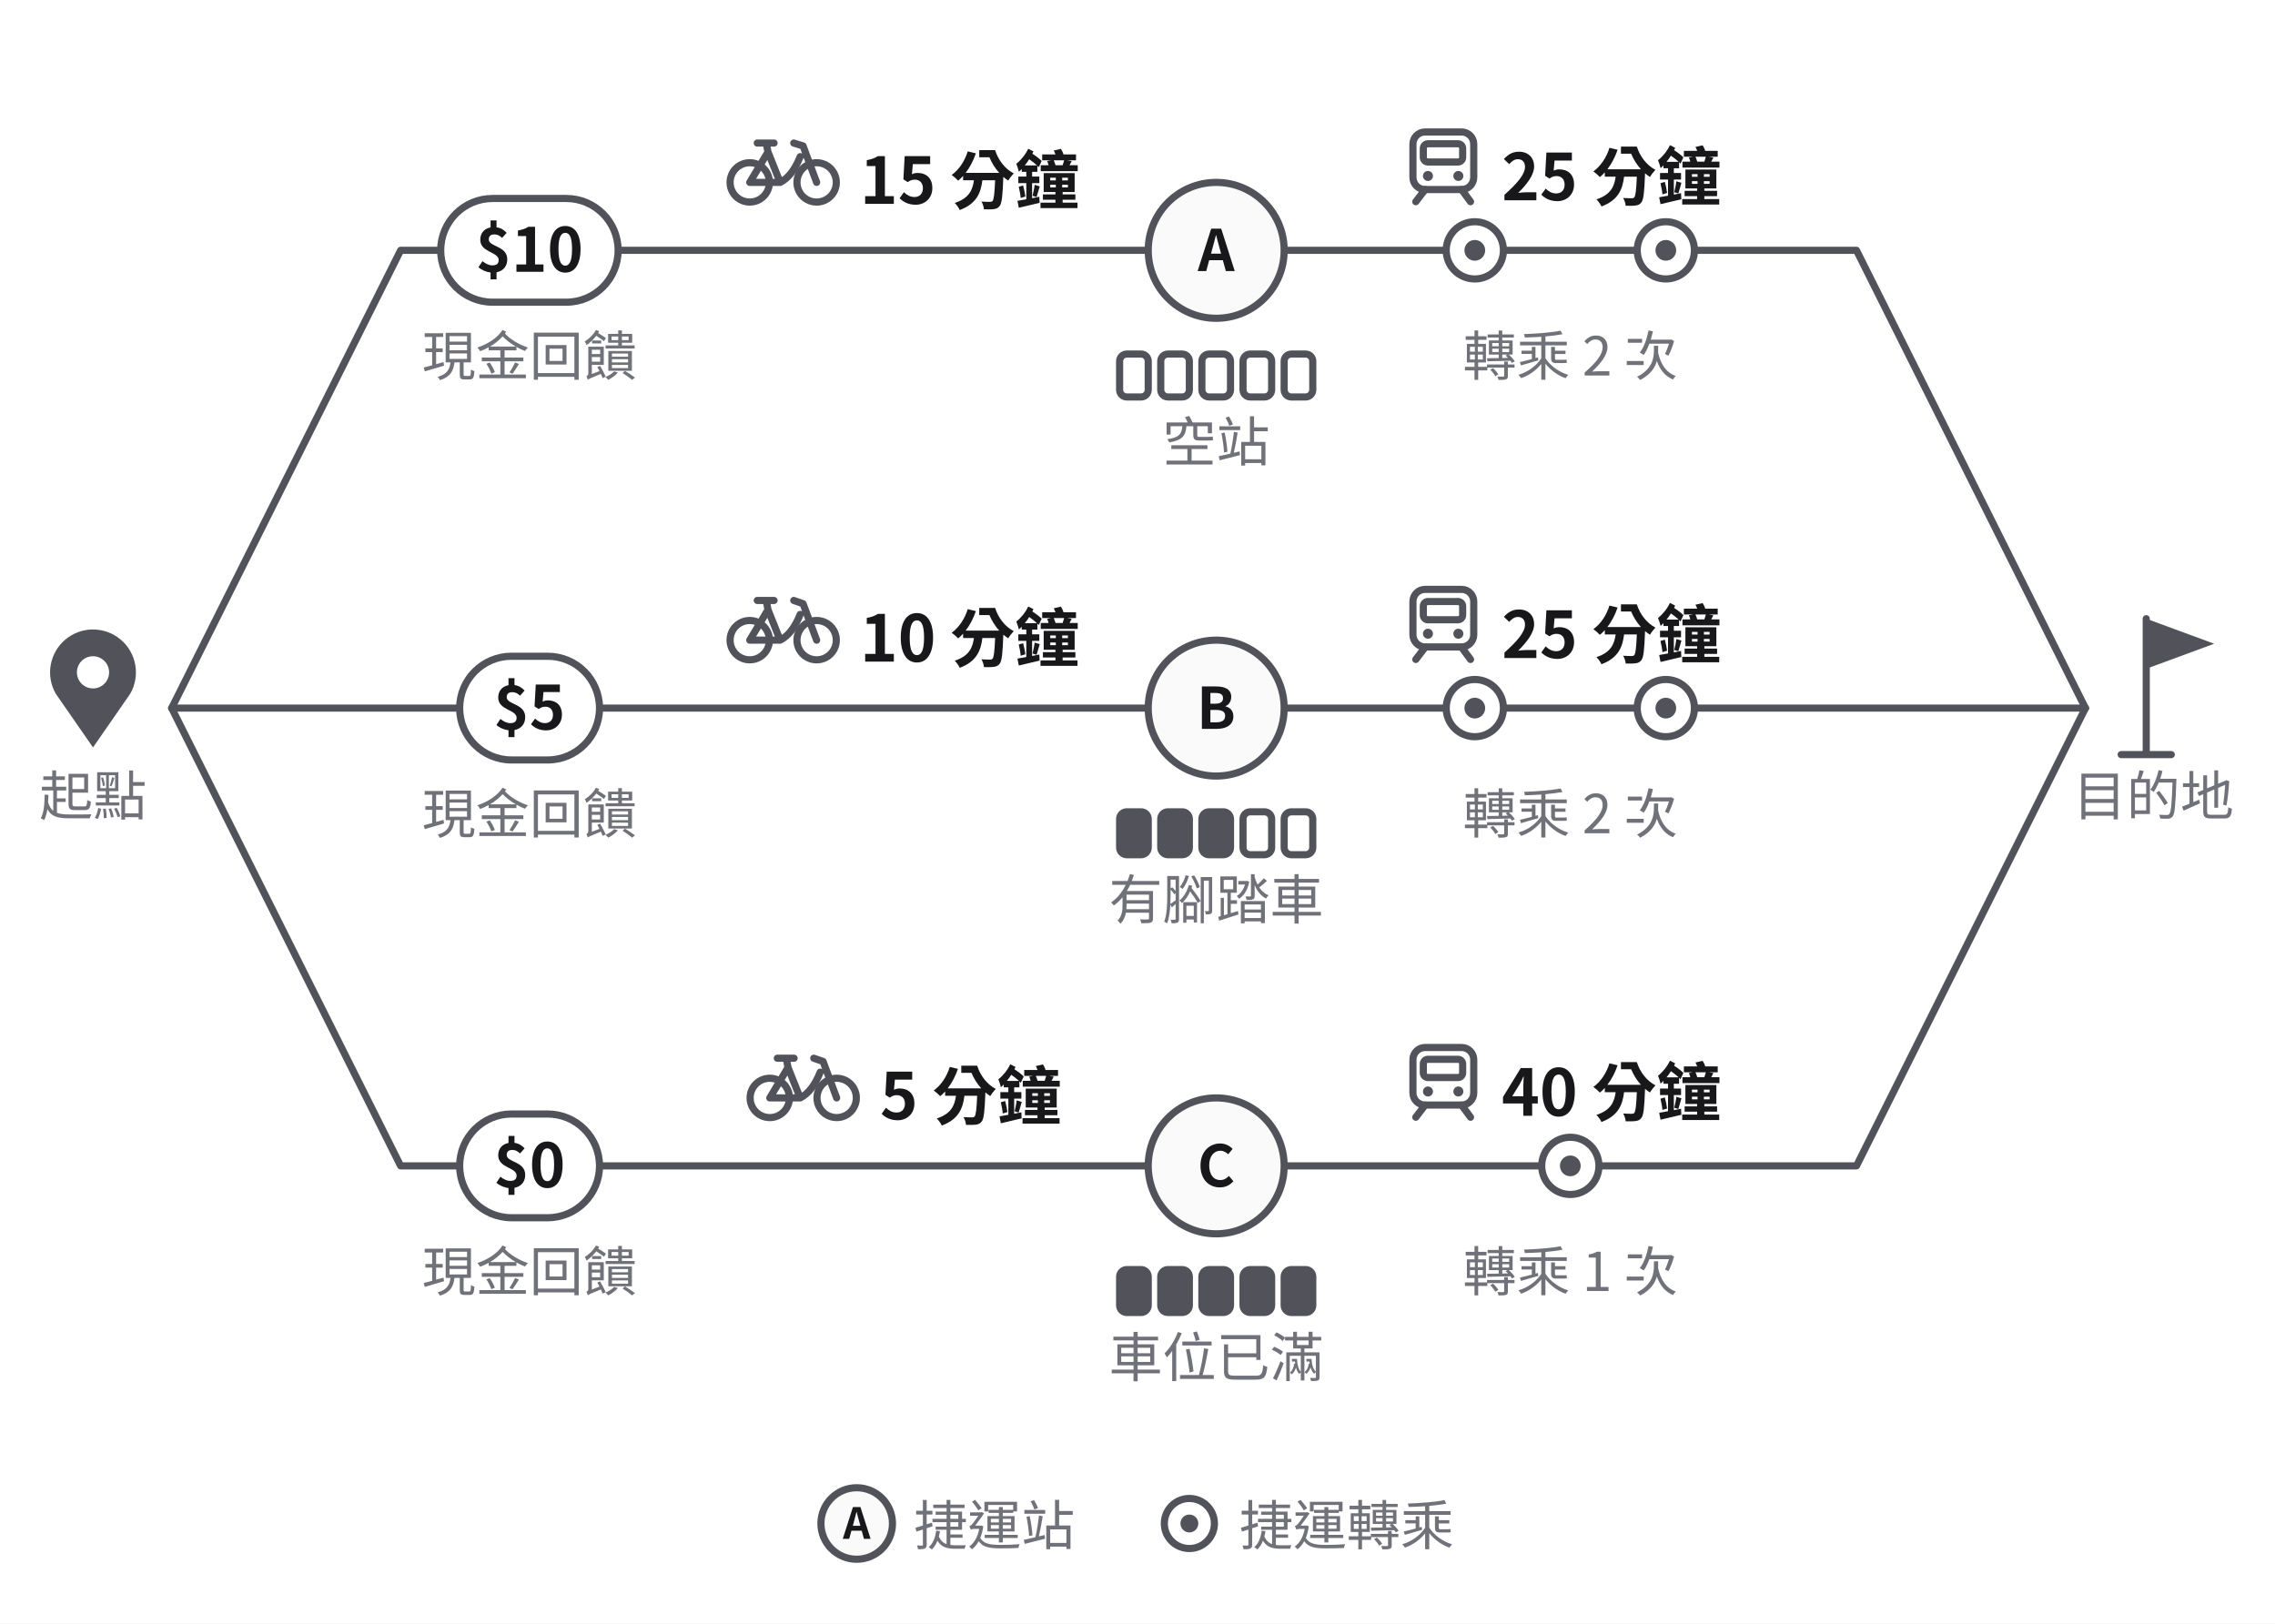
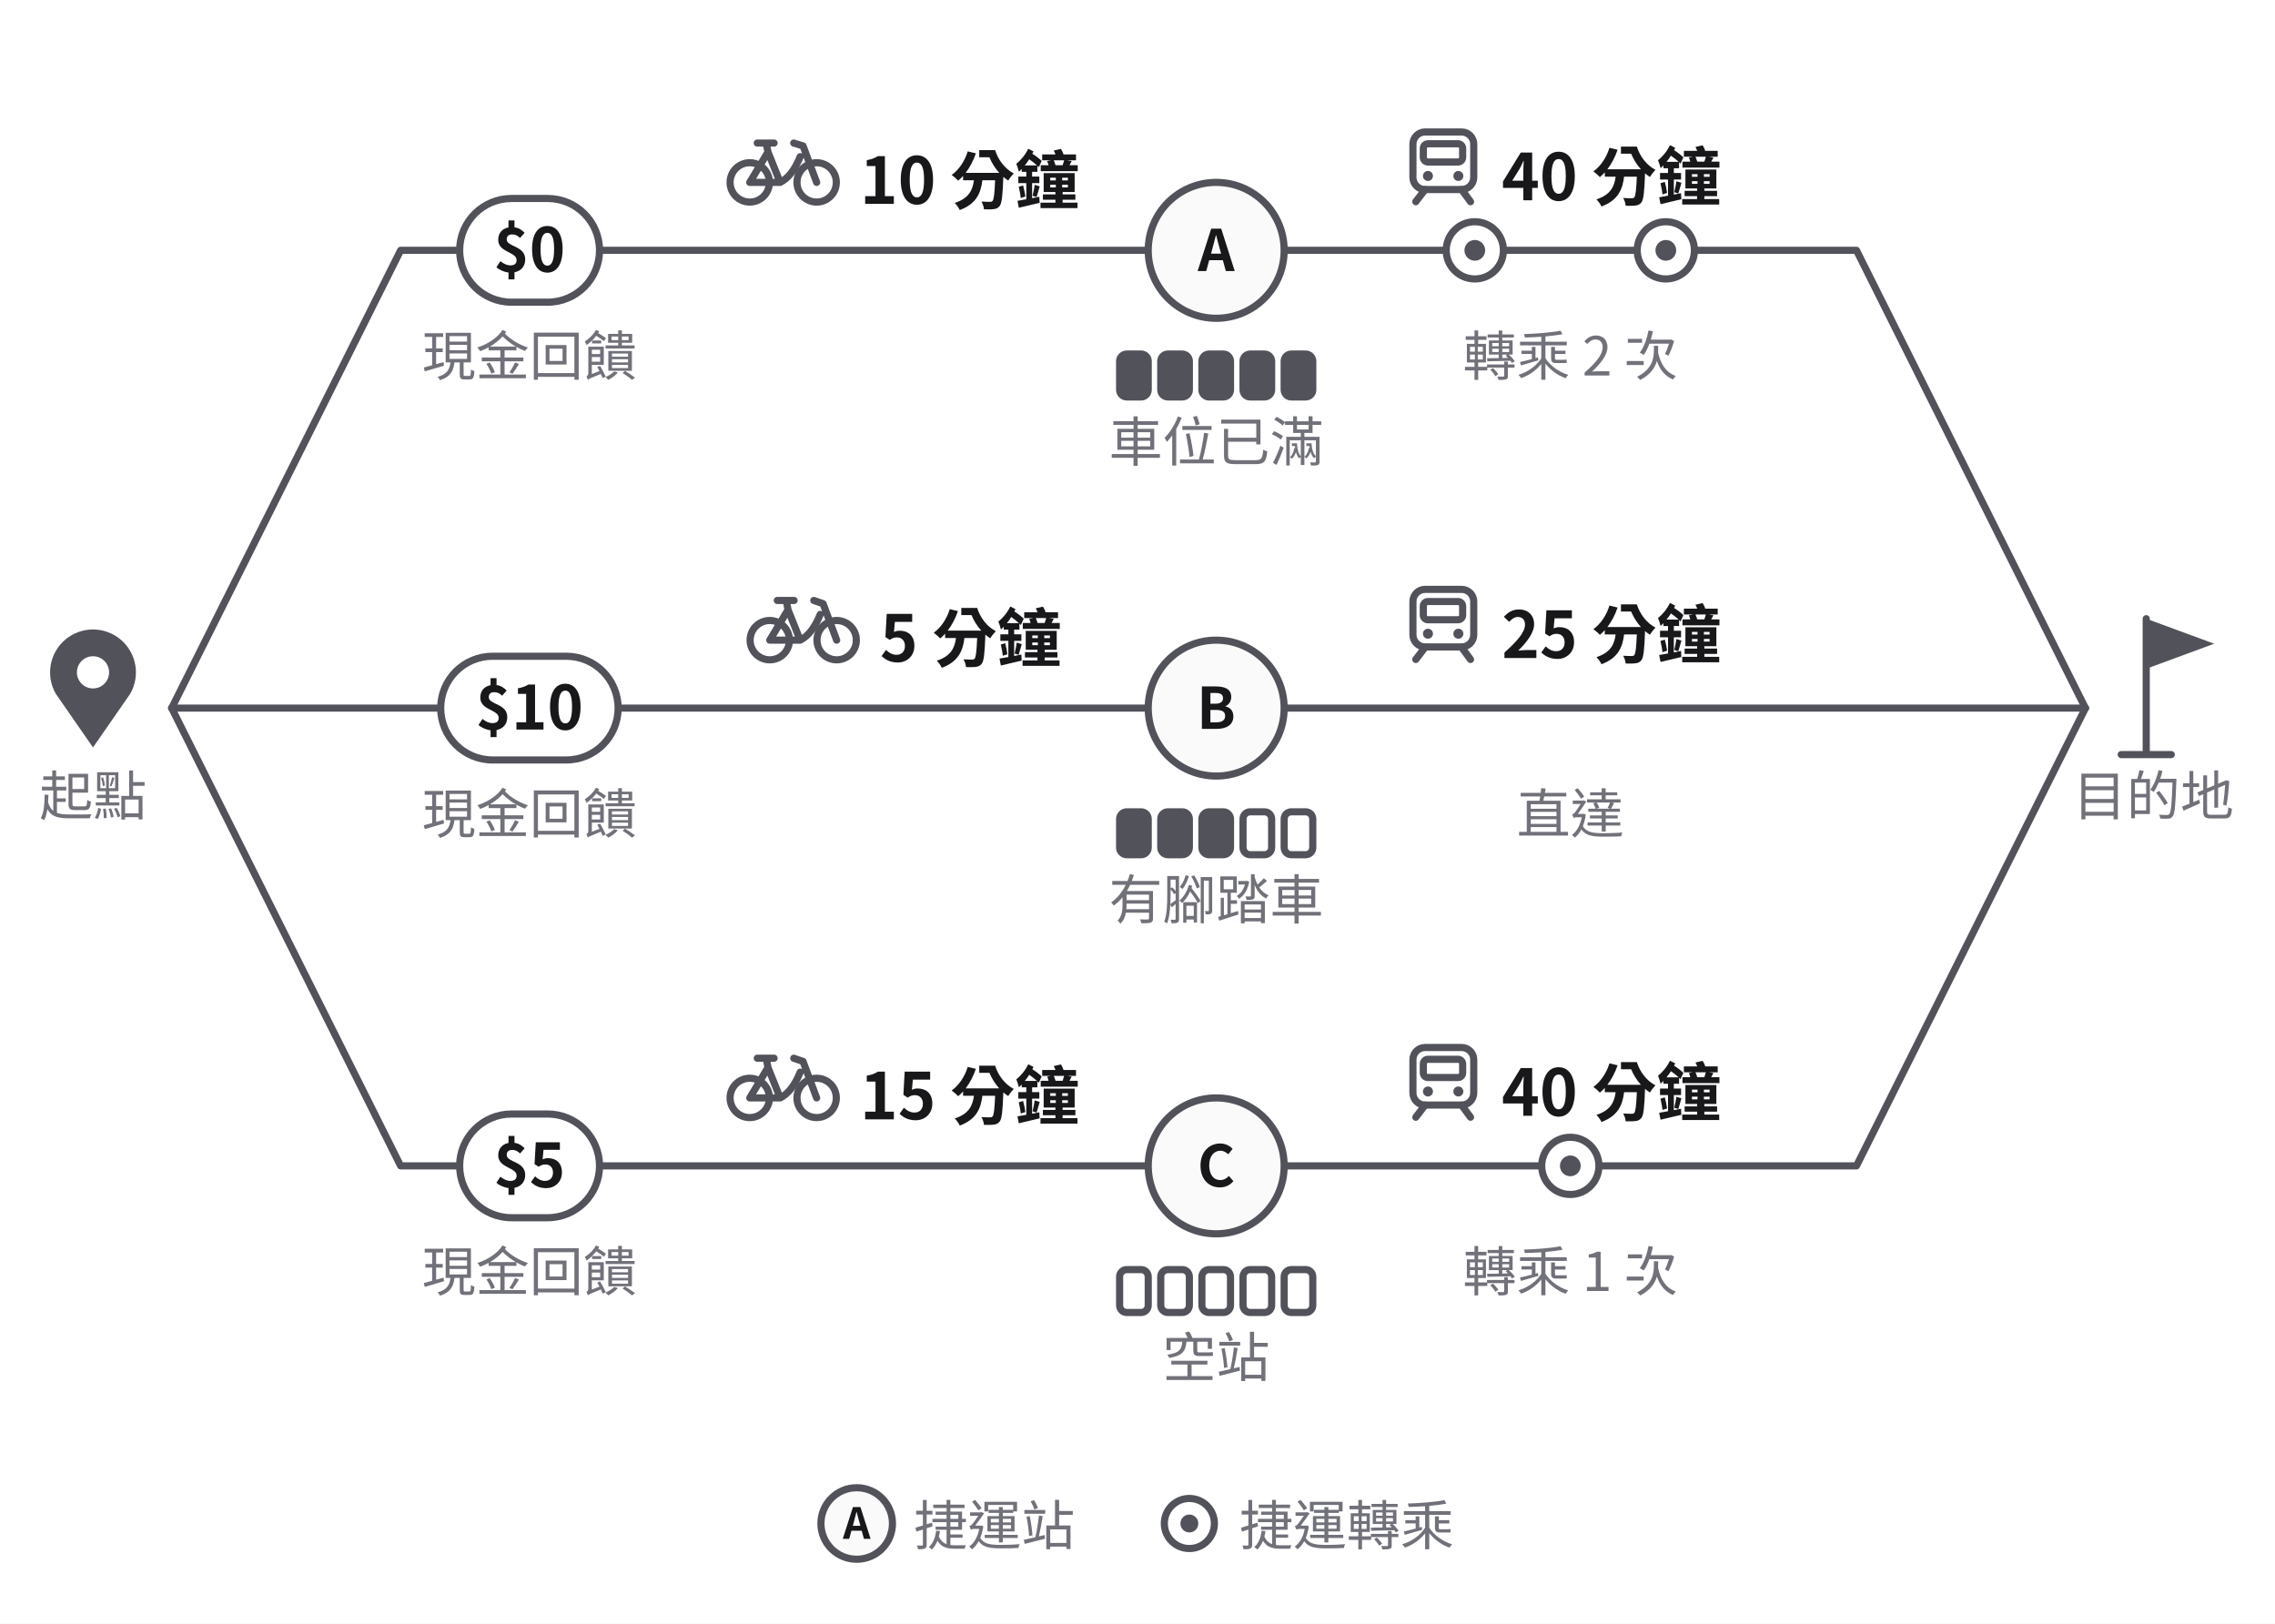
<svg xmlns="http://www.w3.org/2000/svg" viewBox="0 0 636 454" width="636" height="454" style="display:block;width:100%;max-width:480px;height:auto;margin:0 auto" role="img" aria-label="三條路線：騎腳踏車到捷運站，再搭捷運前往目的地">
  <style>.rs-bg{fill:#ffffff}.rs-tx{fill:#18181b}.rs-mu{fill:#71717a}.rs-ln{fill:none;stroke:#52525b}.rs-ink{fill:#52525b}.rs-paper{fill:#ffffff}.rs-box{fill:#ffffff;stroke:#52525b}.rs-band{fill:#fafafa;stroke:#52525b}.rs-slot{stroke:#52525b}</style>
  <rect width="636" height="454" class="rs-bg" />
  <g font-family="system-ui,-apple-system,'Segoe UI','Noto Sans TC','Noto Sans CJK TC','PingFang TC','Microsoft JhengHei',sans-serif">
    <g class="rs-ln" stroke-width="2" stroke-linejoin="round" stroke-linecap="round">
      <path d="M48.0,198.0 L112.0,70.0 L321.0,70.0" />
      <path d="M359.0,70.0 L519.0,70.0 L583.0,198.0" />
      <path d="M48.0,198.0 L112.0,198.0 L321.0,198.0" />
      <path d="M359.0,198.0 L519.0,198.0 L583.0,198.0" />
      <path d="M48.0,198.0 L112.0,326.0 L321.0,326.0" />
      <path d="M359.0,326.0 L519.0,326.0 L583.0,198.0" />
    </g>
-     <rect x="123.2" y="55.5" width="49.6" height="29.0" rx="14.5" class="rs-box" stroke-width="2" />
-     <text x="148.0" y="76.0" font-size="17" font-weight="600" class="rs-tx" text-anchor="middle">$10</text>
+     <rect x="128.5" y="55.5" width="39.1" height="29.0" rx="14.5" class="rs-box" stroke-width="2" />
+     <text x="148.0" y="76.0" font-size="17" font-weight="600" class="rs-tx" text-anchor="middle">$0</text>
    <text x="148.0" y="105.0" font-size="15" font-weight="500" class="rs-mu" text-anchor="middle">現金回饋</text>
    <g class="rs-ln" stroke-width="2" stroke-linecap="round" stroke-linejoin="round">
      <circle cx="209.6" cy="51.0" r="5.5" />
      <circle cx="228.3" cy="51.0" r="5.5" />
      <path d="M209.6,51.0 L218.1,51.0 L214.7,42.5 Z M218.1,51.0 Q221.5,49.3 223.7,43.8 M224.5,40.8 L228.3,51.0 M214.7,42.5 L214.2,40.0 M211.7,40.0 L216.4,40.0 M224.5,40.8 L221.9,40.0" />
    </g>
-     <text x="240.4" y="57.0" font-size="18" font-weight="600" class="rs-tx" text-anchor="start">15 分鐘</text>
+     <text x="240.4" y="57.0" font-size="18" font-weight="600" class="rs-tx" text-anchor="start">10 分鐘</text>
    <g class="rs-ln" stroke-width="2" stroke-linecap="round" stroke-linejoin="round">
      <rect x="395.0" y="36.9" width="17.0" height="16.1" rx="3.4" />
      <rect x="397.9" y="40.2" width="11.0" height="5.1" rx="1.3" />
      <path d="M398.4,53.0 L395.8,56.4 M408.6,53.0 L411.1,56.4" />
    </g>
    <circle cx="399.2" cy="49.2" r="1.4" class="rs-ink" />
    <circle cx="407.7" cy="49.2" r="1.4" class="rs-ink" />
-     <text x="419.8" y="56.0" font-size="18" font-weight="600" class="rs-tx" text-anchor="start">25 分鐘</text>
+     <text x="419.8" y="56.0" font-size="18" font-weight="600" class="rs-tx" text-anchor="start">40 分鐘</text>
    <circle cx="412.3" cy="70.0" r="8.0" class="rs-box" stroke-width="2" />
    <circle cx="412.3" cy="70.0" r="2.9" class="rs-ink" />
    <circle cx="465.7" cy="70.0" r="8.0" class="rs-box" stroke-width="2" />
    <circle cx="465.7" cy="70.0" r="2.9" class="rs-ink" />
    <text x="439.0" y="105.0" font-size="15" font-weight="500" class="rs-mu" text-anchor="middle">轉乘 2 次</text>
    <circle cx="340.0" cy="70.0" r="19.0" class="rs-band" stroke-width="2" />
    <text x="340.0" y="75.8" font-size="16" font-weight="700" class="rs-tx" text-anchor="middle">A</text>
-     <rect x="313.0" y="99.0" width="8.0" height="12.0" rx="2" class="rs-slot rs-paper" stroke-width="2" />
-     <rect x="324.5" y="99.0" width="8.0" height="12.0" rx="2" class="rs-slot rs-paper" stroke-width="2" />
-     <rect x="336.0" y="99.0" width="8.0" height="12.0" rx="2" class="rs-slot rs-paper" stroke-width="2" />
-     <rect x="347.5" y="99.0" width="8.0" height="12.0" rx="2" class="rs-slot rs-paper" stroke-width="2" />
-     <rect x="359.0" y="99.0" width="8.0" height="12.0" rx="2" class="rs-slot rs-paper" stroke-width="2" />
-     <text x="340.0" y="129.0" font-size="15" font-weight="500" class="rs-mu" text-anchor="middle">空站</text>
-     <rect x="128.5" y="183.5" width="39.1" height="29.0" rx="14.5" class="rs-box" stroke-width="2" />
-     <text x="148.0" y="204.0" font-size="17" font-weight="600" class="rs-tx" text-anchor="middle">$5</text>
+     <rect x="313.0" y="99.0" width="8.0" height="12.0" rx="2" class="rs-slot rs-ink" stroke-width="2" />
+     <rect x="324.5" y="99.0" width="8.0" height="12.0" rx="2" class="rs-slot rs-ink" stroke-width="2" />
+     <rect x="336.0" y="99.0" width="8.0" height="12.0" rx="2" class="rs-slot rs-ink" stroke-width="2" />
+     <rect x="347.5" y="99.0" width="8.0" height="12.0" rx="2" class="rs-slot rs-ink" stroke-width="2" />
+     <rect x="359.0" y="99.0" width="8.0" height="12.0" rx="2" class="rs-slot rs-ink" stroke-width="2" />
+     <text x="340.0" y="129.0" font-size="15" font-weight="500" class="rs-mu" text-anchor="middle">車位已滿</text>
+     <rect x="123.2" y="183.5" width="49.6" height="29.0" rx="14.5" class="rs-box" stroke-width="2" />
+     <text x="148.0" y="204.0" font-size="17" font-weight="600" class="rs-tx" text-anchor="middle">$10</text>
    <text x="148.0" y="233.0" font-size="15" font-weight="500" class="rs-mu" text-anchor="middle">現金回饋</text>
    <g class="rs-ln" stroke-width="2" stroke-linecap="round" stroke-linejoin="round">
-       <circle cx="209.6" cy="179.0" r="5.5" />
-       <circle cx="228.3" cy="179.0" r="5.5" />
-       <path d="M209.6,179.0 L218.1,179.0 L214.7,170.5 Z M218.1,179.0 Q221.5,177.3 223.7,171.8 M224.5,168.8 L228.3,179.0 M214.7,170.5 L214.2,167.9 M211.7,167.9 L216.4,167.9 M224.5,168.8 L221.9,167.9" />
+       <circle cx="215.2" cy="179.0" r="5.5" />
+       <circle cx="233.9" cy="179.0" r="5.5" />
+       <path d="M215.2,179.0 L223.7,179.0 L220.3,170.5 Z M223.7,179.0 Q227.1,177.3 229.3,171.8 M230.1,168.8 L233.9,179.0 M220.3,170.5 L219.8,167.9 M217.3,167.9 L222.0,167.9 M230.1,168.8 L227.5,167.9" />
    </g>
-     <text x="240.4" y="185.0" font-size="18" font-weight="600" class="rs-tx" text-anchor="start">10 分鐘</text>
+     <text x="246.0" y="185.0" font-size="18" font-weight="600" class="rs-tx" text-anchor="start">5 分鐘</text>
    <g class="rs-ln" stroke-width="2" stroke-linecap="round" stroke-linejoin="round">
      <rect x="395.0" y="164.8" width="17.0" height="16.1" rx="3.4" />
      <rect x="397.9" y="168.2" width="11.0" height="5.1" rx="1.3" />
      <path d="M398.4,181.0 L395.8,184.4 M408.6,181.0 L411.1,184.4" />
    </g>
    <circle cx="399.2" cy="177.2" r="1.4" class="rs-ink" />
    <circle cx="407.7" cy="177.2" r="1.4" class="rs-ink" />
    <text x="419.8" y="184.0" font-size="18" font-weight="600" class="rs-tx" text-anchor="start">25 分鐘</text>
-     <circle cx="412.3" cy="198.0" r="8.0" class="rs-box" stroke-width="2" />
-     <circle cx="412.3" cy="198.0" r="2.9" class="rs-ink" />
-     <circle cx="465.7" cy="198.0" r="8.0" class="rs-box" stroke-width="2" />
-     <circle cx="465.7" cy="198.0" r="2.9" class="rs-ink" />
-     <text x="439.0" y="233.0" font-size="15" font-weight="500" class="rs-mu" text-anchor="middle">轉乘 2 次</text>
+     <text x="439.0" y="233.0" font-size="15" font-weight="500" class="rs-mu" text-anchor="middle">直達</text>
    <circle cx="340.0" cy="198.0" r="19.0" class="rs-band" stroke-width="2" />
    <text x="340.0" y="203.8" font-size="16" font-weight="700" class="rs-tx" text-anchor="middle">B</text>
    <rect x="313.0" y="227.0" width="8.0" height="12.0" rx="2" class="rs-slot rs-ink" stroke-width="2" />
    <rect x="324.5" y="227.0" width="8.0" height="12.0" rx="2" class="rs-slot rs-ink" stroke-width="2" />
    <rect x="336.0" y="227.0" width="8.0" height="12.0" rx="2" class="rs-slot rs-ink" stroke-width="2" />
    <rect x="347.5" y="227.0" width="8.0" height="12.0" rx="2" class="rs-slot rs-paper" stroke-width="2" />
    <rect x="359.0" y="227.0" width="8.0" height="12.0" rx="2" class="rs-slot rs-paper" stroke-width="2" />
    <text x="340.0" y="257.0" font-size="15" font-weight="500" class="rs-mu" text-anchor="middle">有腳踏車</text>
    <rect x="128.5" y="311.5" width="39.1" height="29.0" rx="14.5" class="rs-box" stroke-width="2" />
-     <text x="148.0" y="332.0" font-size="17" font-weight="600" class="rs-tx" text-anchor="middle">$0</text>
+     <text x="148.0" y="332.0" font-size="17" font-weight="600" class="rs-tx" text-anchor="middle">$5</text>
    <text x="148.0" y="361.0" font-size="15" font-weight="500" class="rs-mu" text-anchor="middle">現金回饋</text>
    <g class="rs-ln" stroke-width="2" stroke-linecap="round" stroke-linejoin="round">
-       <circle cx="215.2" cy="307.0" r="5.5" />
-       <circle cx="233.9" cy="307.0" r="5.5" />
-       <path d="M215.2,307.0 L223.7,307.0 L220.3,298.5 Z M223.7,307.0 Q227.1,305.3 229.3,299.8 M230.1,296.8 L233.9,307.0 M220.3,298.5 L219.8,295.9 M217.3,295.9 L222.0,295.9 M230.1,296.8 L227.5,295.9" />
+       <circle cx="209.6" cy="307.0" r="5.5" />
+       <circle cx="228.3" cy="307.0" r="5.5" />
+       <path d="M209.6,307.0 L218.1,307.0 L214.7,298.5 Z M218.1,307.0 Q221.5,305.3 223.7,299.8 M224.5,296.8 L228.3,307.0 M214.7,298.5 L214.2,295.9 M211.7,295.9 L216.4,295.9 M224.5,296.8 L221.9,295.9" />
    </g>
-     <text x="246.0" y="313.0" font-size="18" font-weight="600" class="rs-tx" text-anchor="start">5 分鐘</text>
+     <text x="240.4" y="313.0" font-size="18" font-weight="600" class="rs-tx" text-anchor="start">15 分鐘</text>
    <g class="rs-ln" stroke-width="2" stroke-linecap="round" stroke-linejoin="round">
      <rect x="395.0" y="292.9" width="17.0" height="16.1" rx="3.4" />
      <rect x="397.9" y="296.2" width="11.0" height="5.1" rx="1.3" />
      <path d="M398.4,309.0 L395.8,312.4 M408.6,309.0 L411.1,312.4" />
    </g>
    <circle cx="399.2" cy="305.2" r="1.4" class="rs-ink" />
    <circle cx="407.7" cy="305.2" r="1.4" class="rs-ink" />
    <text x="419.8" y="312.0" font-size="18" font-weight="600" class="rs-tx" text-anchor="start">40 分鐘</text>
    <circle cx="439.0" cy="326.0" r="8.0" class="rs-box" stroke-width="2" />
    <circle cx="439.0" cy="326.0" r="2.9" class="rs-ink" />
    <text x="439.0" y="361.0" font-size="15" font-weight="500" class="rs-mu" text-anchor="middle">轉乘 1 次</text>
    <circle cx="340.0" cy="326.0" r="19.0" class="rs-band" stroke-width="2" />
    <text x="340.0" y="331.8" font-size="16" font-weight="700" class="rs-tx" text-anchor="middle">C</text>
-     <rect x="313.0" y="355.0" width="8.0" height="12.0" rx="2" class="rs-slot rs-ink" stroke-width="2" />
-     <rect x="324.5" y="355.0" width="8.0" height="12.0" rx="2" class="rs-slot rs-ink" stroke-width="2" />
-     <rect x="336.0" y="355.0" width="8.0" height="12.0" rx="2" class="rs-slot rs-ink" stroke-width="2" />
-     <rect x="347.5" y="355.0" width="8.0" height="12.0" rx="2" class="rs-slot rs-ink" stroke-width="2" />
-     <rect x="359.0" y="355.0" width="8.0" height="12.0" rx="2" class="rs-slot rs-ink" stroke-width="2" />
-     <text x="340.0" y="385.0" font-size="15" font-weight="500" class="rs-mu" text-anchor="middle">車位已滿</text>
+     <rect x="313.0" y="355.0" width="8.0" height="12.0" rx="2" class="rs-slot rs-paper" stroke-width="2" />
+     <rect x="324.5" y="355.0" width="8.0" height="12.0" rx="2" class="rs-slot rs-paper" stroke-width="2" />
+     <rect x="336.0" y="355.0" width="8.0" height="12.0" rx="2" class="rs-slot rs-paper" stroke-width="2" />
+     <rect x="347.5" y="355.0" width="8.0" height="12.0" rx="2" class="rs-slot rs-paper" stroke-width="2" />
+     <rect x="359.0" y="355.0" width="8.0" height="12.0" rx="2" class="rs-slot rs-paper" stroke-width="2" />
+     <text x="340.0" y="385.0" font-size="15" font-weight="500" class="rs-mu" text-anchor="middle">空站</text>
    <path d="M26.0,209.0 L15.6,194.0 A12 12 0 1 1 36.4,194.0 Z" class="rs-ink" />
    <circle cx="26.0" cy="188.0" r="4.5" class="rs-paper" />
    <text x="26.0" y="228.0" font-size="15" font-weight="500" class="rs-mu" text-anchor="middle">起點</text>
    <g class="rs-ln" stroke-width="2" stroke-linecap="round">
      <path d="M600.0,211.0 L600.0,173.0 M593.0,211.0 L607.0,211.0" />
    </g>
    <path d="M600.0,173.0 L619.0,180.0 L600.0,187.0 Z" class="rs-ink" />
    <text x="602.0" y="228.0" font-size="15" font-weight="500" class="rs-mu" text-anchor="middle">目的地</text>
    <circle cx="239.5" cy="426.0" r="10" class="rs-band" stroke-width="2" />
    <text x="239.5" y="430.3" font-size="12" font-weight="700" class="rs-tx" text-anchor="middle">A</text>
    <text x="255.5" y="432.0" font-size="15" font-weight="500" class="rs-mu" text-anchor="start">捷運站</text>
    <circle cx="332.5" cy="426.0" r="7.0" class="rs-box" stroke-width="2" />
    <circle cx="332.5" cy="426.0" r="2.5" class="rs-ink" />
    <text x="346.5" y="432.0" font-size="15" font-weight="500" class="rs-mu" text-anchor="start">捷運轉乘</text>
  </g>
</svg>
